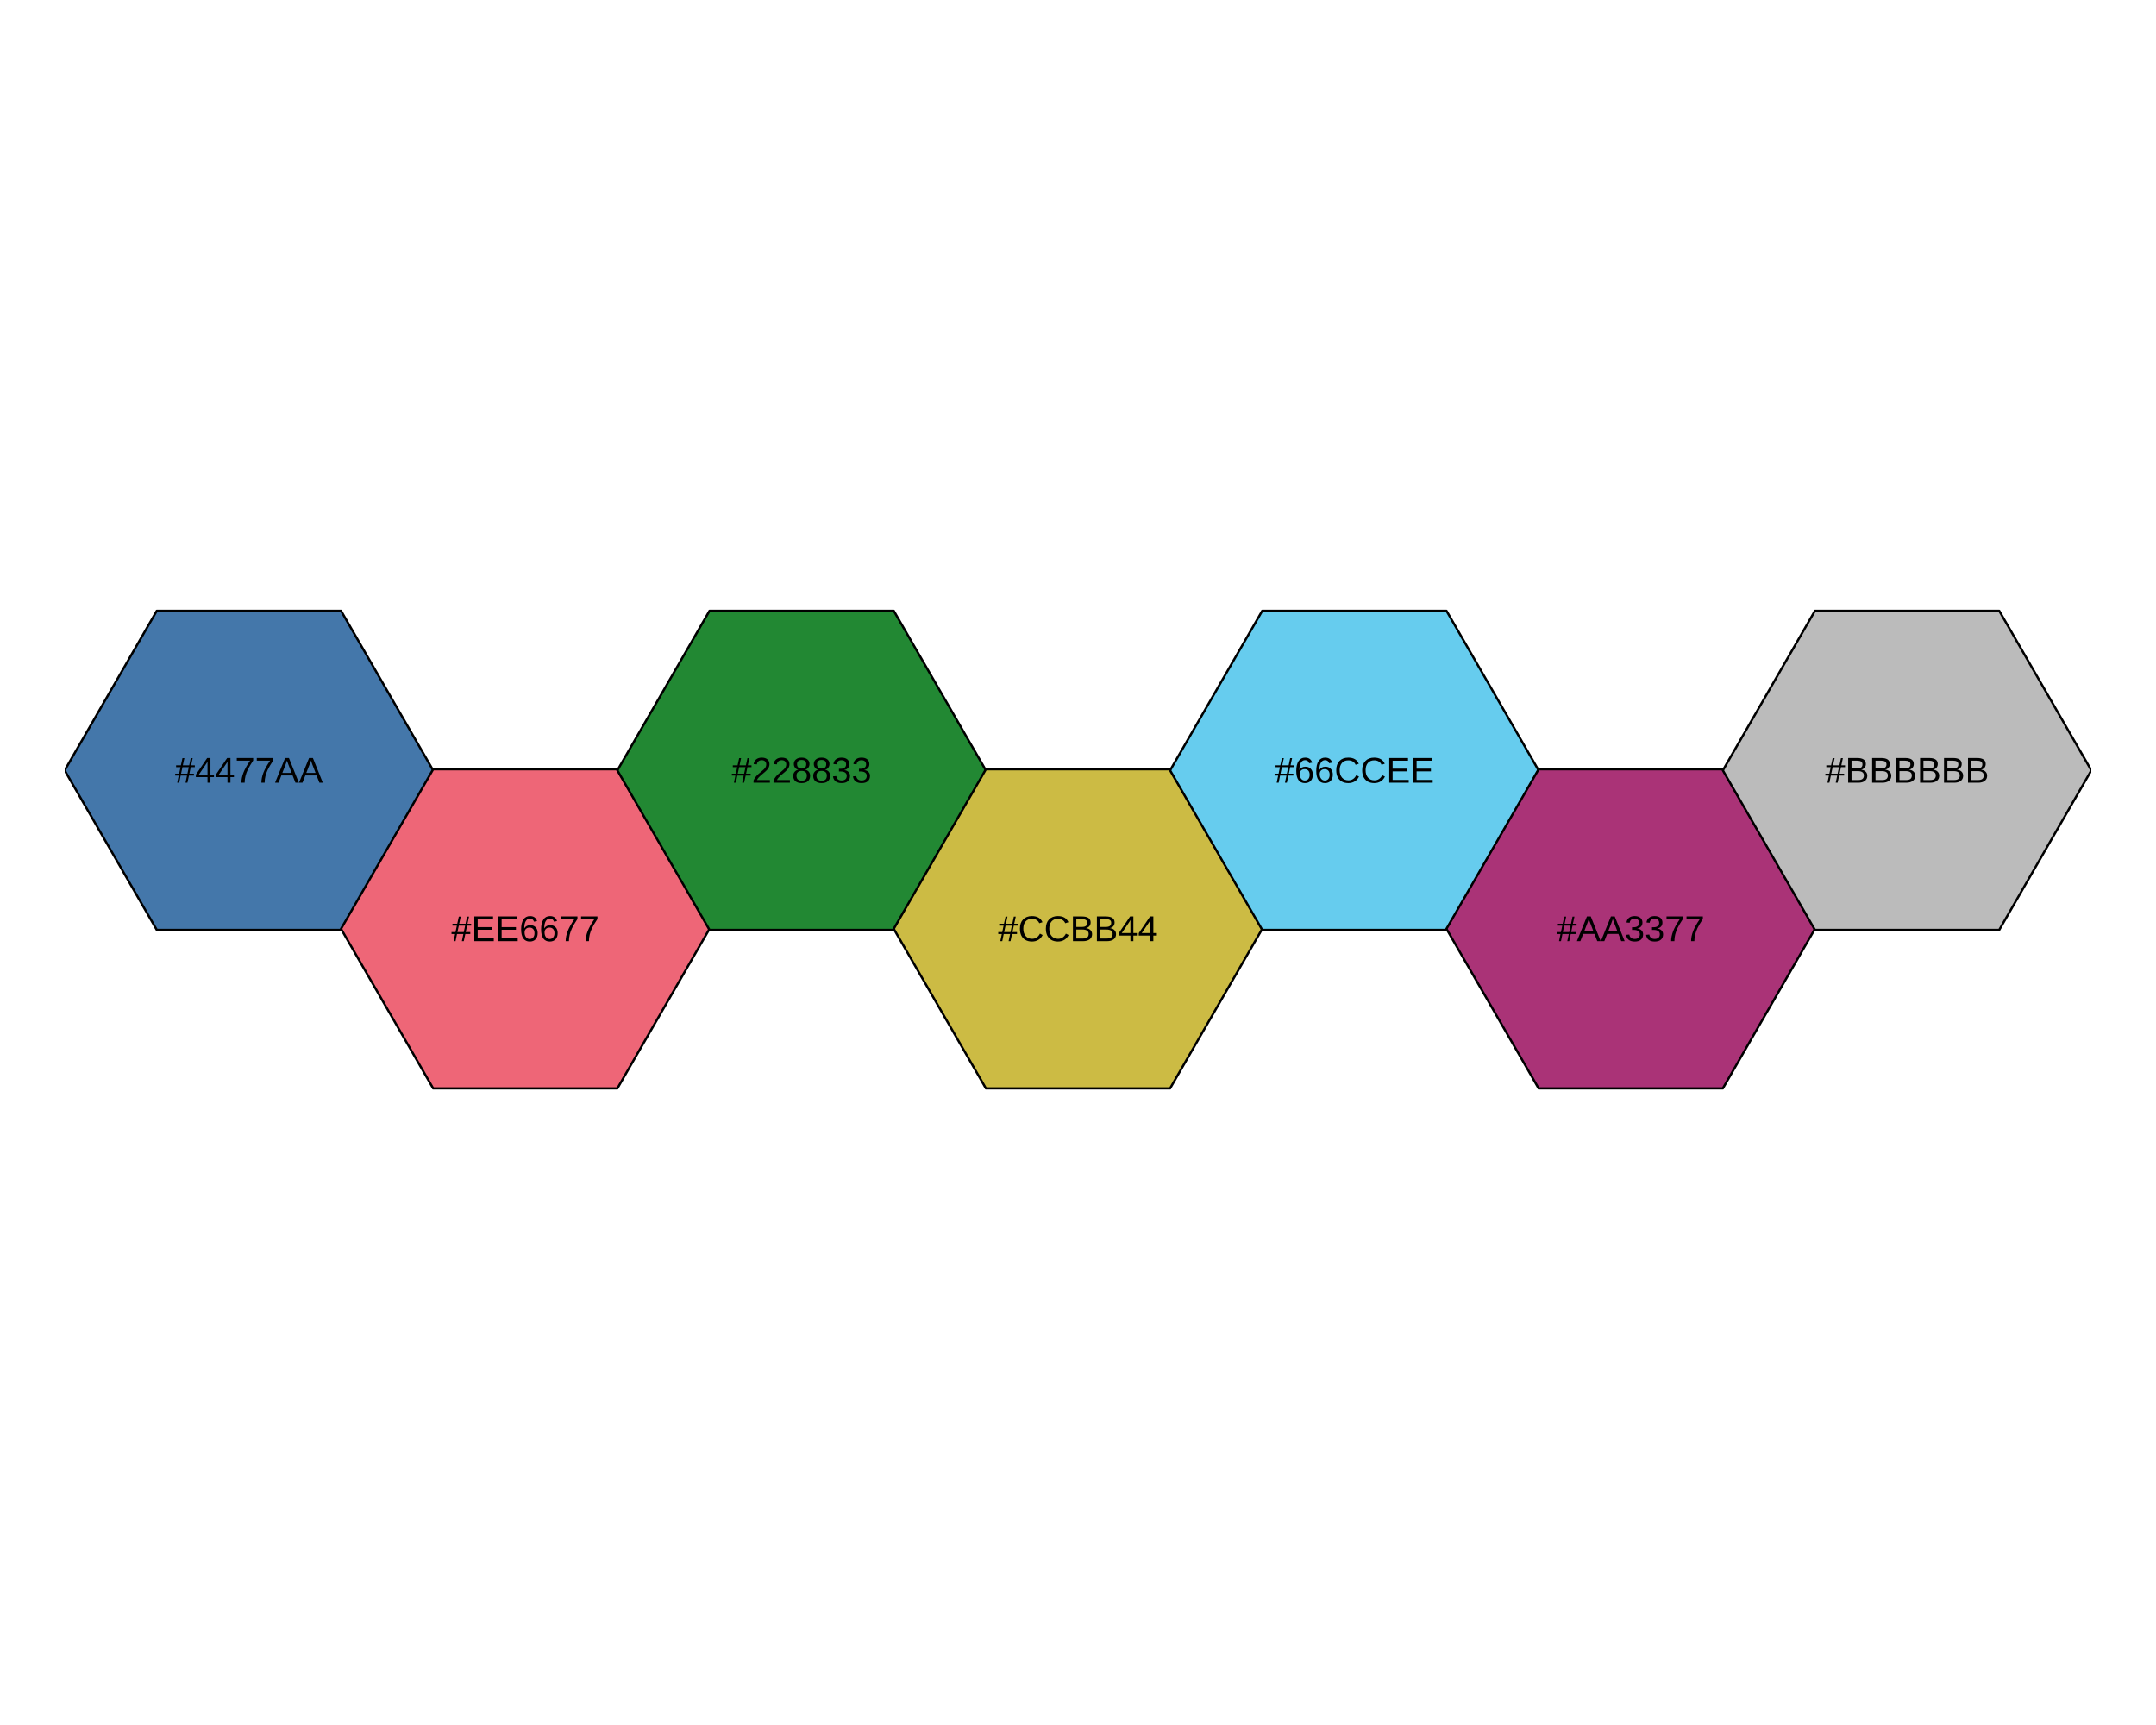
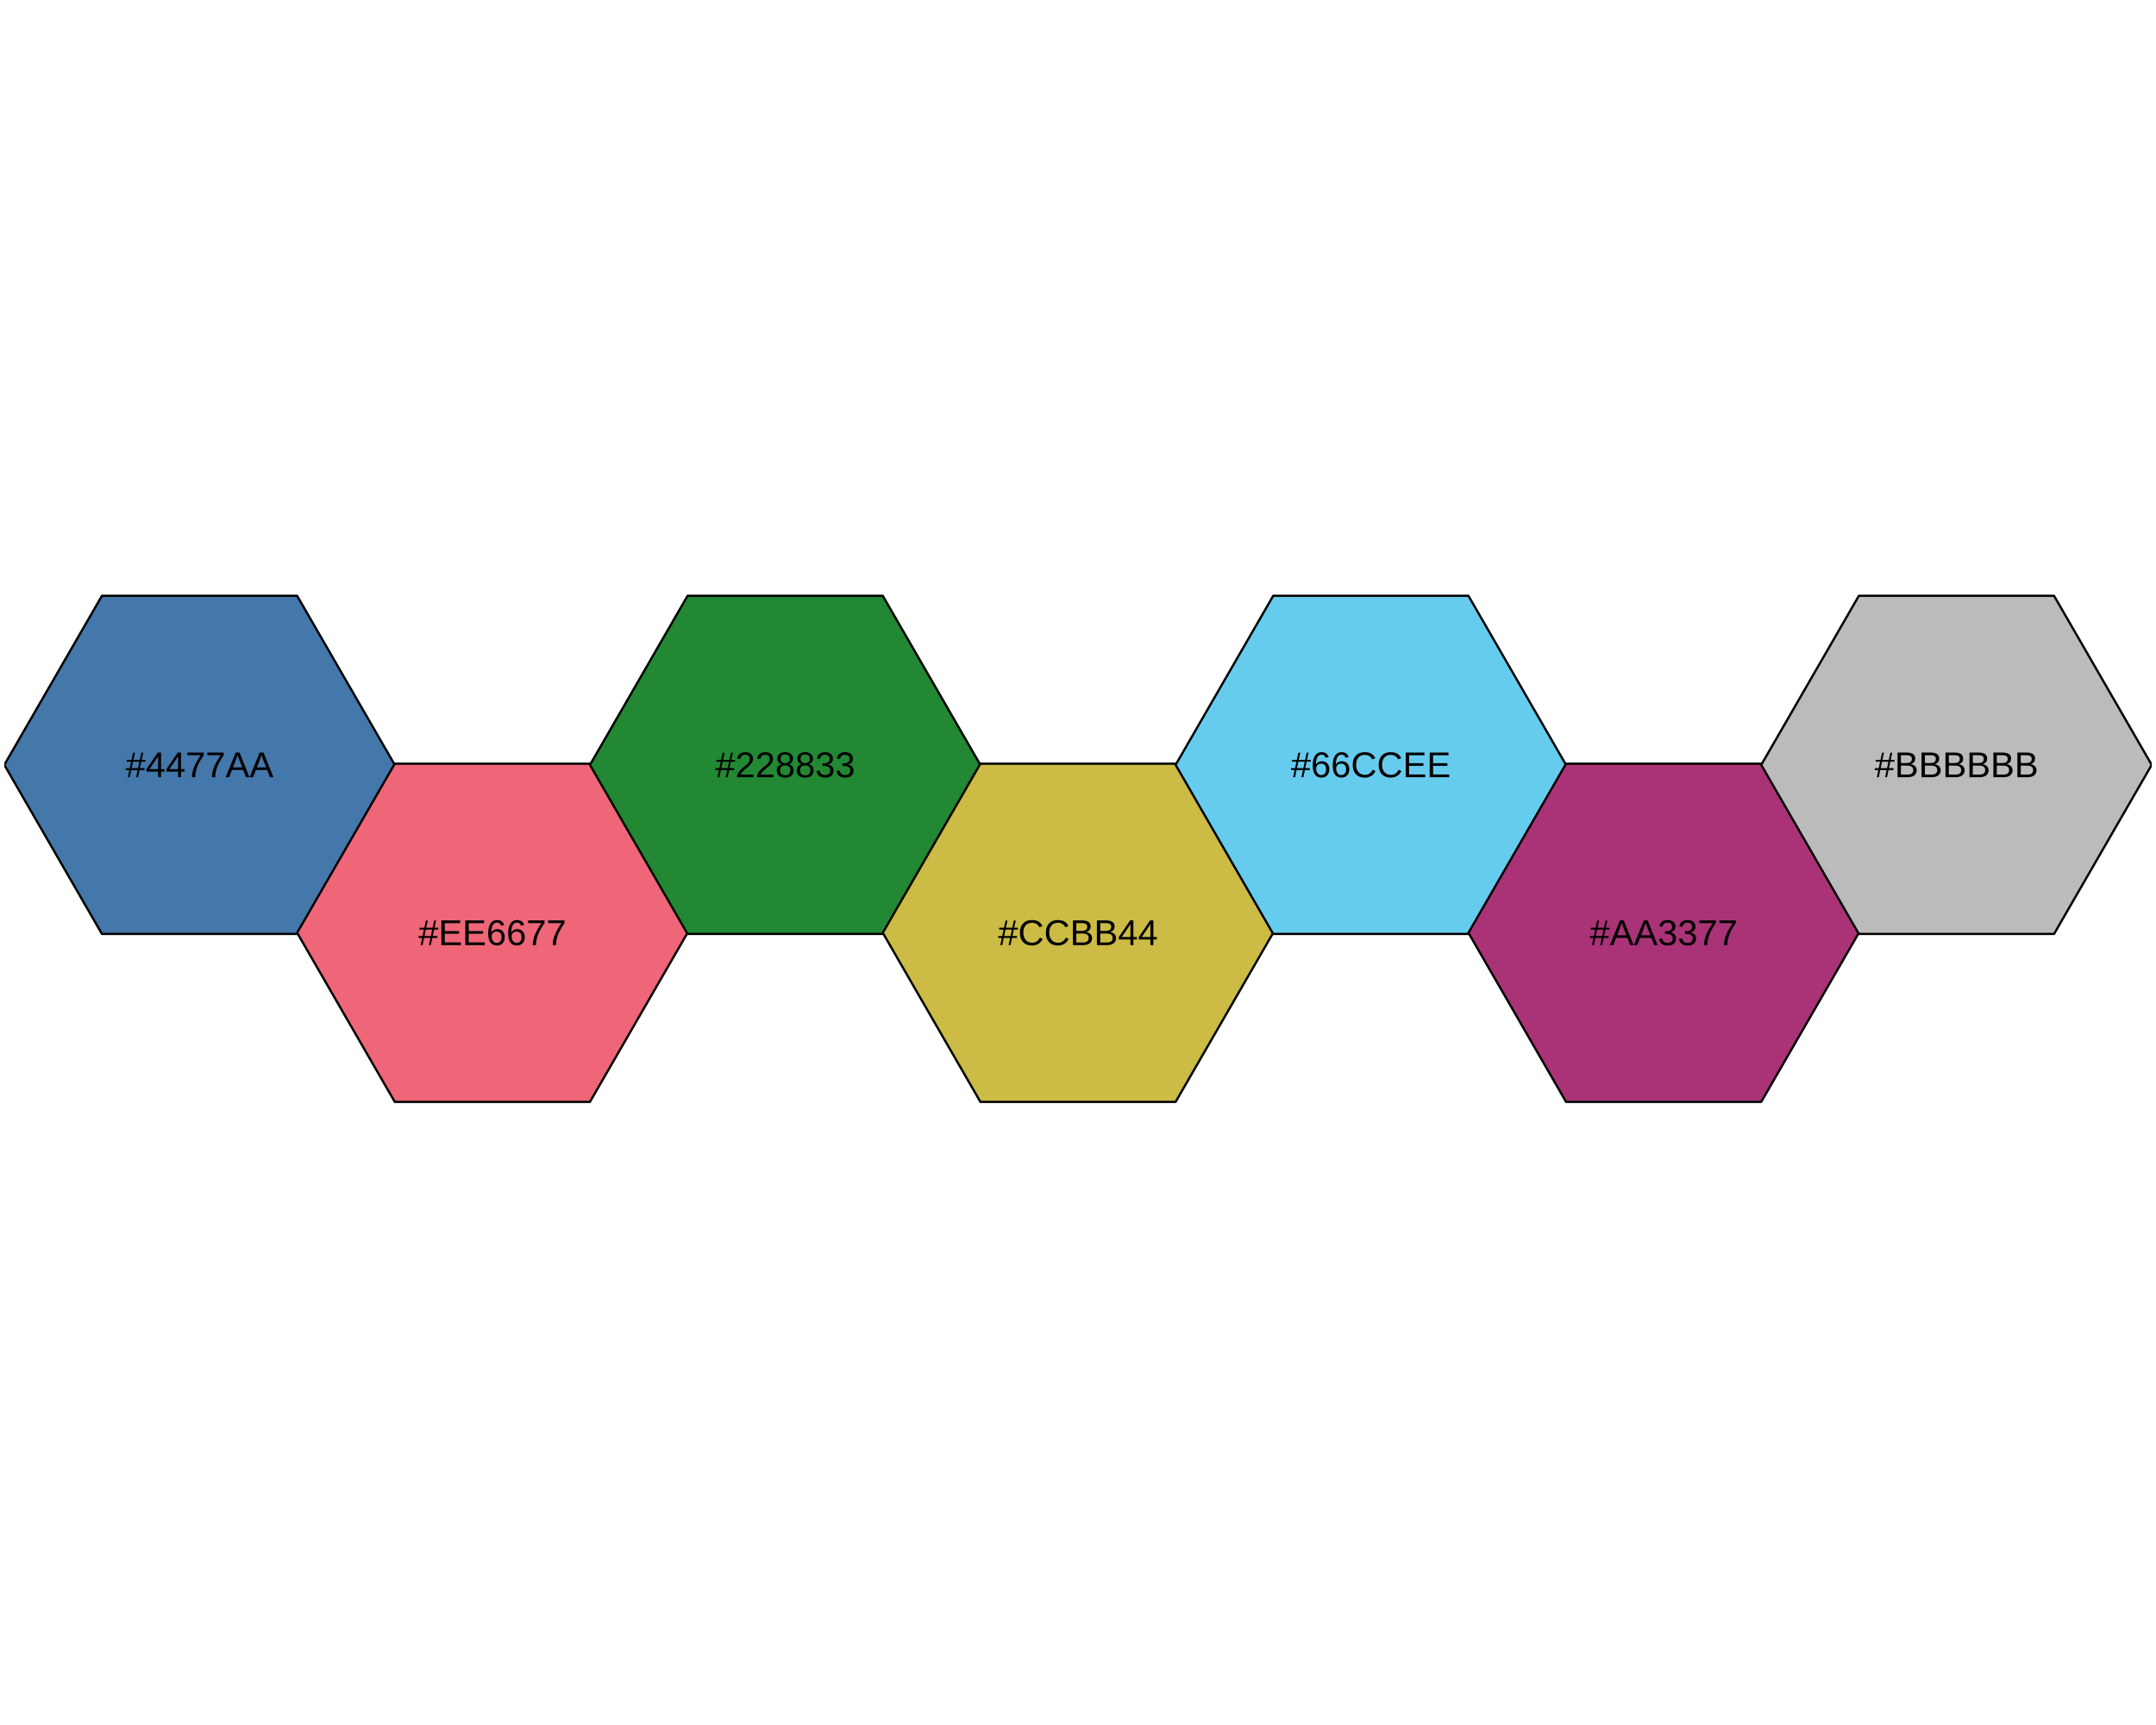
<svg xmlns="http://www.w3.org/2000/svg" viewBox="0 0 720.00 576.00">
  <defs>
    <style type="text/css">
    line, polyline, polygon, path, rect, circle {
      fill: none;
      stroke: #000000;
      stroke-linecap: round;
      stroke-linejoin: round;
      stroke-miterlimit: 10.00;
    }
  </style>
  </defs>
  <rect width="100%" height="100%" style="stroke: none; fill: #FFFFFF;" />
  <defs>
-     <clipPath id="cpMjEuNjB8Njk4LjQwfDU1NC40MHwyMS42MA==">
-       <rect x="21.60" y="21.60" width="676.80" height="532.80" />
+     <clipPath id="cpMS40NHw3MTguNTZ8NTc0LjU2fDEuNDQ=">
+       <rect x="1.44" y="1.44" width="717.12" height="573.12" />
    </clipPath>
  </defs>
-   <polygon points="113.89,203.95 52.36,203.95 21.60,257.24 52.36,310.52 113.89,310.52 144.65,257.24 " style="stroke-width: 0.75; fill: #4477AA;" clip-path="url(#cpMjEuNjB8Njk4LjQwfDU1NC40MHwyMS42MA==)" />
-   <polygon points="206.18,256.87 144.65,256.87 113.89,310.15 144.65,363.43 206.18,363.43 236.95,310.15 " style="stroke-width: 0.75; fill: #EE6677;" clip-path="url(#cpMjEuNjB8Njk4LjQwfDU1NC40MHwyMS42MA==)" />
-   <polygon points="298.47,203.95 236.95,203.95 206.18,257.24 236.95,310.52 298.47,310.52 329.24,257.24 " style="stroke-width: 0.75; fill: #228833;" clip-path="url(#cpMjEuNjB8Njk4LjQwfDU1NC40MHwyMS42MA==)" />
-   <polygon points="390.76,256.87 329.24,256.87 298.47,310.15 329.24,363.43 390.76,363.43 421.53,310.15 " style="stroke-width: 0.75; fill: #CCBB44;" clip-path="url(#cpMjEuNjB8Njk4LjQwfDU1NC40MHwyMS42MA==)" />
-   <polygon points="483.05,203.95 421.53,203.95 390.76,257.24 421.53,310.52 483.05,310.52 513.82,257.24 " style="stroke-width: 0.75; fill: #66CCEE;" clip-path="url(#cpMjEuNjB8Njk4LjQwfDU1NC40MHwyMS42MA==)" />
-   <polygon points="575.35,256.87 513.82,256.87 483.05,310.15 513.82,363.43 575.35,363.43 606.11,310.15 " style="stroke-width: 0.75; fill: #AA3377;" clip-path="url(#cpMjEuNjB8Njk4LjQwfDU1NC40MHwyMS42MA==)" />
-   <polygon points="667.64,203.95 606.11,203.95 575.35,257.24 606.11,310.52 667.64,310.52 698.40,257.24 " style="stroke-width: 0.75; fill: #BBBBBB;" clip-path="url(#cpMjEuNjB8Njk4LjQwfDU1NC40MHwyMS42MA==)" />
-   <g clip-path="url(#cpMjEuNjB8Njk4LjQwfDU1NC40MHwyMS42MA==)">
-     <text x="58.45" y="261.36" style="font-size: 12.00px; font-family: Liberation Sans;" textLength="49.36px" lengthAdjust="spacingAndGlyphs">#4477AA</text>
+   <polygon points="99.23,198.95 34.04,198.95 1.44,255.40 34.04,311.86 99.23,311.86 131.83,255.40 " style="stroke-width: 0.75; fill: #4477AA;" clip-path="url(#cpMS40NHw3MTguNTZ8NTc0LjU2fDEuNDQ=)" />
+   <polygon points="197.02,255.01 131.83,255.01 99.23,311.47 131.83,367.93 197.02,367.93 229.61,311.47 " style="stroke-width: 0.75; fill: #EE6677;" clip-path="url(#cpMS40NHw3MTguNTZ8NTc0LjU2fDEuNDQ=)" />
+   <polygon points="294.81,198.95 229.61,198.95 197.02,255.40 229.61,311.86 294.81,311.86 327.40,255.40 " style="stroke-width: 0.75; fill: #228833;" clip-path="url(#cpMS40NHw3MTguNTZ8NTc0LjU2fDEuNDQ=)" />
+   <polygon points="392.60,255.01 327.40,255.01 294.81,311.47 327.40,367.93 392.60,367.93 425.19,311.47 " style="stroke-width: 0.75; fill: #CCBB44;" clip-path="url(#cpMS40NHw3MTguNTZ8NTc0LjU2fDEuNDQ=)" />
+   <polygon points="490.39,198.95 425.19,198.95 392.60,255.40 425.19,311.86 490.39,311.86 522.98,255.40 " style="stroke-width: 0.75; fill: #66CCEE;" clip-path="url(#cpMS40NHw3MTguNTZ8NTc0LjU2fDEuNDQ=)" />
+   <polygon points="588.17,255.01 522.98,255.01 490.39,311.47 522.98,367.93 588.17,367.93 620.77,311.47 " style="stroke-width: 0.75; fill: #AA3377;" clip-path="url(#cpMS40NHw3MTguNTZ8NTc0LjU2fDEuNDQ=)" />
+   <polygon points="685.96,198.95 620.77,198.95 588.17,255.40 620.77,311.86 685.96,311.86 718.56,255.40 " style="stroke-width: 0.75; fill: #BBBBBB;" clip-path="url(#cpMS40NHw3MTguNTZ8NTc0LjU2fDEuNDQ=)" />
+   <g clip-path="url(#cpMS40NHw3MTguNTZ8NTc0LjU2fDEuNDQ=)">
+     <text x="41.95" y="259.53" style="font-size: 12.00px; font-family: Liberation Sans;" textLength="49.36px" lengthAdjust="spacingAndGlyphs">#4477AA</text>
  </g>
-   <g clip-path="url(#cpMjEuNjB8Njk4LjQwfDU1NC40MHwyMS42MA==)">
-     <text x="150.74" y="314.27" style="font-size: 12.00px; font-family: Liberation Sans;" textLength="49.36px" lengthAdjust="spacingAndGlyphs">#EE6677</text>
+   <g clip-path="url(#cpMS40NHw3MTguNTZ8NTc0LjU2fDEuNDQ=)">
+     <text x="139.74" y="315.59" style="font-size: 12.00px; font-family: Liberation Sans;" textLength="49.36px" lengthAdjust="spacingAndGlyphs">#EE6677</text>
  </g>
-   <g clip-path="url(#cpMjEuNjB8Njk4LjQwfDU1NC40MHwyMS42MA==)">
-     <text x="244.36" y="261.36" style="font-size: 12.00px; font-family: Liberation Sans;" textLength="46.70px" lengthAdjust="spacingAndGlyphs">#228833</text>
+   <g clip-path="url(#cpMS40NHw3MTguNTZ8NTc0LjU2fDEuNDQ=)">
+     <text x="238.86" y="259.53" style="font-size: 12.00px; font-family: Liberation Sans;" textLength="46.70px" lengthAdjust="spacingAndGlyphs">#228833</text>
  </g>
-   <g clip-path="url(#cpMjEuNjB8Njk4LjQwfDU1NC40MHwyMS42MA==)">
-     <text x="333.32" y="314.27" style="font-size: 12.00px; font-family: Liberation Sans;" textLength="53.36px" lengthAdjust="spacingAndGlyphs">#CCBB44</text>
+   <g clip-path="url(#cpMS40NHw3MTguNTZ8NTc0LjU2fDEuNDQ=)">
+     <text x="333.32" y="315.59" style="font-size: 12.00px; font-family: Liberation Sans;" textLength="53.36px" lengthAdjust="spacingAndGlyphs">#CCBB44</text>
  </g>
-   <g clip-path="url(#cpMjEuNjB8Njk4LjQwfDU1NC40MHwyMS42MA==)">
-     <text x="425.61" y="261.36" style="font-size: 12.00px; font-family: Liberation Sans;" textLength="53.36px" lengthAdjust="spacingAndGlyphs">#66CCEE</text>
+   <g clip-path="url(#cpMS40NHw3MTguNTZ8NTc0LjU2fDEuNDQ=)">
+     <text x="431.11" y="259.53" style="font-size: 12.00px; font-family: Liberation Sans;" textLength="53.36px" lengthAdjust="spacingAndGlyphs">#66CCEE</text>
  </g>
-   <g clip-path="url(#cpMjEuNjB8Njk4LjQwfDU1NC40MHwyMS42MA==)">
-     <text x="519.90" y="314.27" style="font-size: 12.00px; font-family: Liberation Sans;" textLength="49.36px" lengthAdjust="spacingAndGlyphs">#AA3377</text>
+   <g clip-path="url(#cpMS40NHw3MTguNTZ8NTc0LjU2fDEuNDQ=)">
+     <text x="530.90" y="315.59" style="font-size: 12.00px; font-family: Liberation Sans;" textLength="49.36px" lengthAdjust="spacingAndGlyphs">#AA3377</text>
  </g>
-   <g clip-path="url(#cpMjEuNjB8Njk4LjQwfDU1NC40MHwyMS42MA==)">
-     <text x="609.54" y="261.36" style="font-size: 12.00px; font-family: Liberation Sans;" textLength="54.67px" lengthAdjust="spacingAndGlyphs">#BBBBBB</text>
+   <g clip-path="url(#cpMS40NHw3MTguNTZ8NTc0LjU2fDEuNDQ=)">
+     <text x="626.03" y="259.53" style="font-size: 12.00px; font-family: Liberation Sans;" textLength="54.67px" lengthAdjust="spacingAndGlyphs">#BBBBBB</text>
  </g>
  <defs>
    <clipPath id="cpNTkuMDR8Njg5Ljc2fDUwMi41Nnw1OS4wNA==">
      <rect x="59.04" y="59.04" width="630.72" height="443.52" />
    </clipPath>
  </defs>
</svg>
